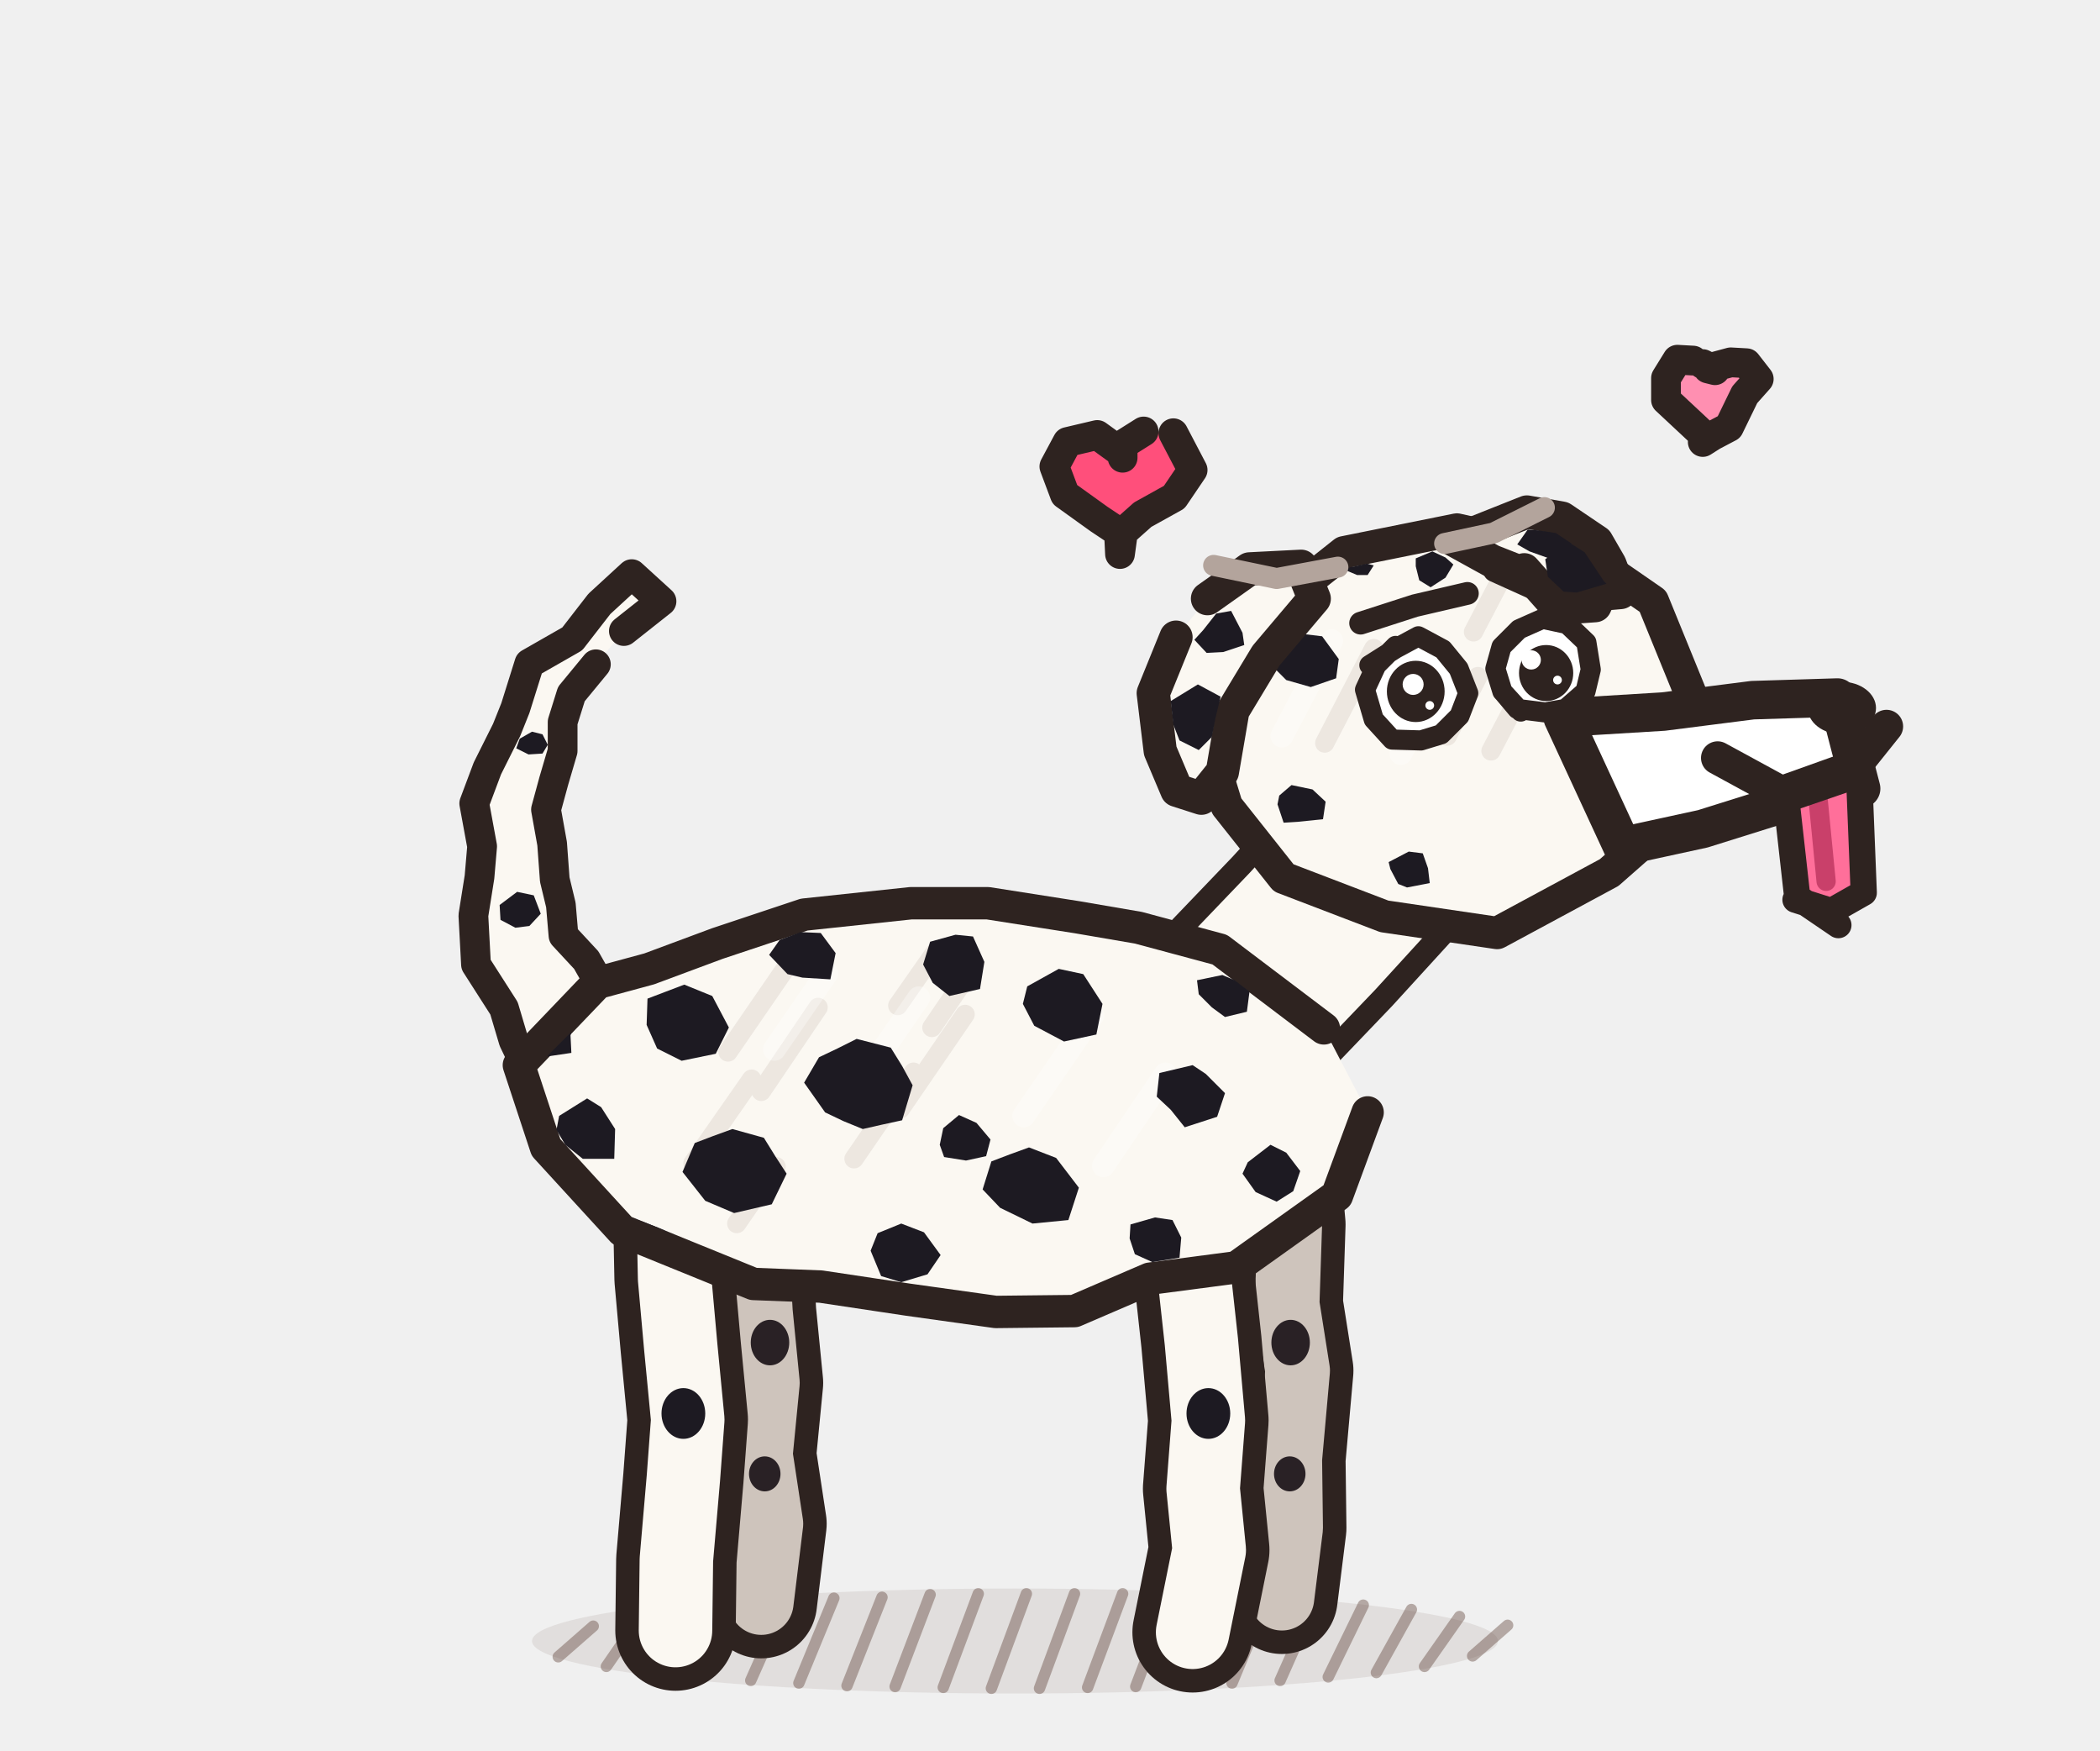
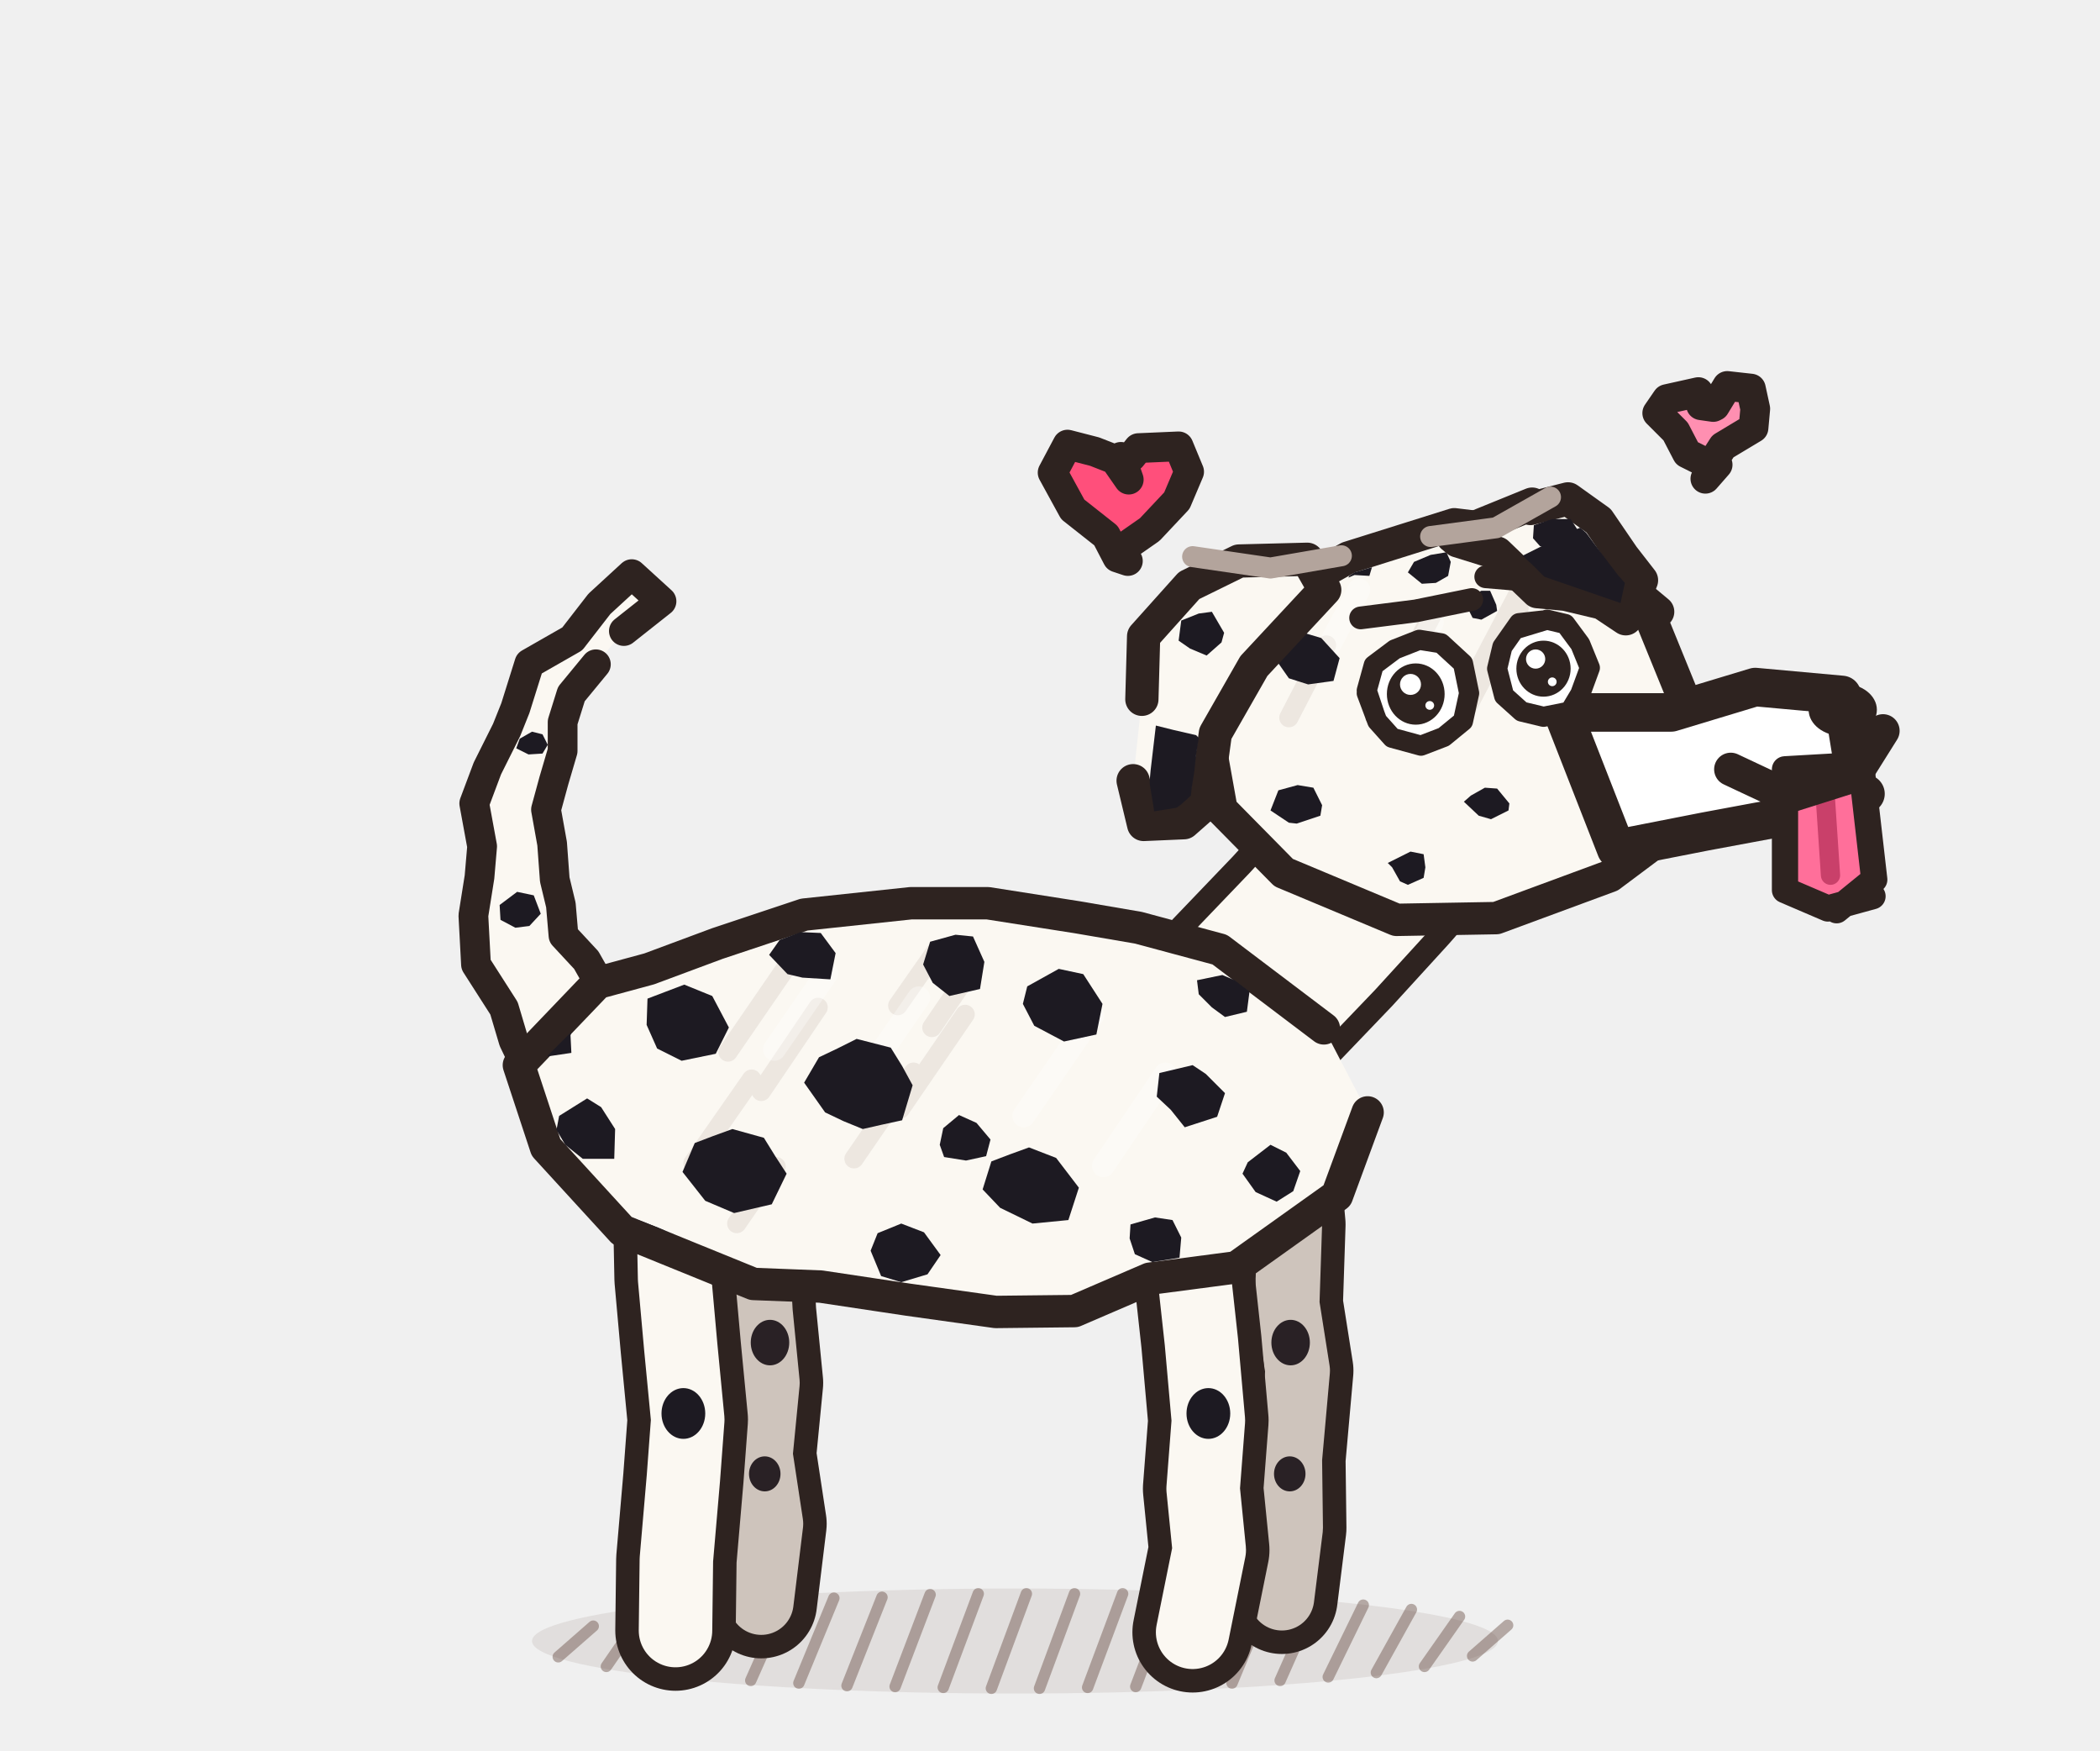
<svg xmlns="http://www.w3.org/2000/svg" width="240" height="200" class="pa-dog pa-pose-happy" viewBox="0 0 240 200" role="img" aria-label="Sprinkles the Dalmatian, happy">
  <g>
    <ellipse cx="116" cy="187.5" rx="55.2" ry="6" fill="#5B3D32" opacity="0.1" />
    <path d="M63.8 189.3l4 -3.5M69.3 190.4l4 -5.8M74.8 191.1l4 -7.2M80.3 191.6l4 -8.2M85.8 192l4 -9M91.3 192.3l4 -9.7M96.8 192.6l4 -10.1M102.3 192.7l4 -10.5M107.8 192.8l4 -10.7M113.3 192.9l4 -10.8M118.8 192.9l4 -10.8M124.3 192.8l4 -10.7M129.8 192.7l4 -10.5M135.3 192.6l4 -10.1M140.8 192.3l4 -9.6M146.3 192l4 -9M151.8 191.6l4 -8.2M157.3 191.1l4 -7.2M162.8 190.4l4 -5.7M168.3 189.2l4 -3.5" stroke="#5B3D32" stroke-width="1.3" stroke-linecap="round" opacity="0.4" fill="none" />
    <g class="pa-d-f0">
      <path d="M71.3 72.1L75.6 68.7L72.2 65.6L68.5 69L65.4 73L60.5 75.8L58.9 80.9L57.9 83.4L55.7 87.8L54.2 91.8L55.1 96.7L54.8 100.2L54.1 104.6L54.4 110.2L57.6 115.2L58.7 118.9L60.9 123.5L71.9 117.5L69.1 113.4L67 109.7L64.4 106.9L64.1 103.4L63.4 100.5L63.1 96.4L62.4 92.5L63.3 89.2L64.3 85.8L64.3 82.5L65.3 79.3L68.1 75.9Z" fill="#FBF8F2" />
      <path d="M71.3 72.1L75.6 68.7L72.2 65.6L68.5 69L65.4 73L60.5 75.8L58.9 80.9L57.9 83.4L55.7 87.8L54.2 91.8L55.1 96.7L54.8 100.2L54.1 104.6L54.4 110.2L57.6 115.2L58.7 118.9L60.9 123.5L71.9 117.5L69.1 113.4L67 109.7L64.4 106.9L64.1 103.4L63.4 100.5L63.1 96.4L62.4 92.5L63.3 89.2L64.3 85.8L64.3 82.5L65.3 79.3L68.1 75.9" fill="none" stroke="#2E2320" stroke-width="3.4" stroke-linecap="round" stroke-linejoin="round" />
      <path d="M61.8 104.4L60.5 105.8L58.9 106L57.2 105.1L57.1 103.4L59.1 101.9L61 102.3Z" fill="#1D1A22" />
      <path d="M62.6 85.1L62 86.1L60.4 86.2L59 85.5L59.4 84.4L60.8 83.6L62 83.9Z" fill="#1D1A22" />
      <g class="pa-d-leg pa-d-leg-FH">
        <path d="M87.1 132L86.4 140.8L86.9 149.9L87.7 158L86.9 166.2L88.1 174.1L87 183.1" fill="none" stroke="#2E2320" stroke-width="12.757" stroke-linecap="round" stroke-linejoin="round" />
        <path d="M87.1 132L86.4 140.8L86.9 149.9L87.7 158L86.9 166.2L88.1 174.1L87 183.1" fill="none" stroke="#cec4bc" stroke-width="7.392" stroke-linecap="round" stroke-linejoin="round" />
        <ellipse cx="88" cy="153.4" rx="2.2" ry="2.6" fill="#292125" />
        <ellipse cx="87.4" cy="168.4" rx="1.8" ry="2" fill="#292125" />
      </g>
      <g class="pa-d-leg pa-d-leg-FF">
        <path d="M146.7 132.2L147.4 139.9L147.1 149L148.3 156.6L147.4 166.7L147.5 174.6L146.5 182.6" fill="none" stroke="#2E2320" stroke-width="12.757" stroke-linecap="round" stroke-linejoin="round" />
        <path d="M146.7 132.2L147.4 139.9L147.1 149L148.3 156.6L147.4 166.7L147.5 174.6L146.5 182.6" fill="none" stroke="#cec4bc" stroke-width="7.392" stroke-linecap="round" stroke-linejoin="round" />
        <ellipse cx="147.5" cy="153.4" rx="2.2" ry="2.6" fill="#292125" />
        <ellipse cx="147.4" cy="168.4" rx="1.8" ry="2" fill="#292125" />
      </g>
      <g class="pa-d-leg pa-d-leg-NH">
        <path d="M76.9 136.2L77.1 146.1L77.8 153.9L78.6 162.2L78.1 168.9L77.3 178.2L77.2 186.3" fill="none" stroke="#2E2320" stroke-width="13.765" stroke-linecap="round" stroke-linejoin="round" />
        <path d="M76.9 136.2L77.1 146.1L77.8 153.9L78.6 162.2L78.1 168.9L77.3 178.2L77.2 186.3" fill="none" stroke="#FBF8F2" stroke-width="8.4" stroke-linecap="round" stroke-linejoin="round" />
        <ellipse cx="78.1" cy="161.5" rx="2.5" ry="2.9" fill="#1D1A22" />
      </g>
      <g class="pa-d-leg pa-d-leg-NF">
        <path d="M137.7 136.2L136.5 146L137.3 153.3L138.1 162.3L137.5 170.1L138.2 177.1L136.3 186.5" fill="none" stroke="#2E2320" stroke-width="13.765" stroke-linecap="round" stroke-linejoin="round" />
        <path d="M137.7 136.2L136.5 146L137.3 153.3L138.1 162.3L137.5 170.1L138.2 177.1L136.3 186.5" fill="none" stroke="#FBF8F2" stroke-width="8.4" stroke-linecap="round" stroke-linejoin="round" />
        <ellipse cx="138.1" cy="161.5" rx="2.5" ry="2.9" fill="#1D1A22" />
      </g>
      <path d="M138.3 119L143.1 113.6L150 106.4L156.3 99.5L161.9 93.1" fill="none" stroke="#2E2320" stroke-width="24.965" stroke-linecap="round" stroke-linejoin="round" />
      <path d="M138.3 119L143.1 113.6L150 106.4L156.3 99.5L161.9 93.1" fill="none" stroke="#FBF8F2" stroke-width="19.6" stroke-linecap="round" stroke-linejoin="round" />
      <path d="M156.3 127.1L152.8 136.6L141.3 144.8L131.4 146.1L122.8 149.8L113.8 149.9L103.8 148.5L93.8 147L86.1 146.7L71.1 140.6L62.4 131.1L59.3 121.7L68.3 112.3L74.2 110.7L82 107.8L91.9 104.5L104.1 103.2L112.9 103.2L123.1 104.8L130.1 106L139.4 108.5L151.3 117.5Z" fill="#FBF8F2" />
      <path d="M156.3 127.1L152.8 136.6L141.3 144.8L131.4 146.1L122.8 149.8L113.8 149.9L103.8 148.5L93.8 147L86.1 146.7L71.1 140.6L62.4 131.1L59.3 121.7L68.3 112.3L74.2 110.7L82 107.8L91.9 104.5L104.1 103.2L112.9 103.2L123.1 104.8L130.1 106L139.4 108.5L151.3 117.5" fill="none" stroke="#2E2320" stroke-width="3.7" stroke-linecap="round" stroke-linejoin="round" />
      <path d="M93.5 115.1L87 124.7M106.5 117.4L111.2 110.5M79.2 132.9L85.9 123.3M84.2 139.8L88.7 133.3M97.6 132.4L104.4 122.5M102.6 114.9L106.8 108.9M83.2 120.2L89.8 110.6M102.9 126.7L110.3 115.9" stroke="#d8cfc8" stroke-width="2.2" stroke-linecap="round" opacity=".42" />
      <path d="M133.2 122.7L126.1 133.2M94.5 111.2L88.5 119.9M117 127.5L124.9 116M97.5 124.9L105 114" stroke="#fff" stroke-width="2.6" stroke-linecap="round" opacity=".32" />
      <path d="M83.3 117.4L81.8 120.4L77.9 121.2L75.1 119.8L73.9 117.1L74 114.1L76.1 113.3L78.2 112.5L81.4 113.8Z" fill="#1D1A22" />
      <path d="M104.3 124L103.1 128L100.8 128.5L98.6 129L96.4 128.1L94.3 127.1L91.9 123.7L93.6 120.8L95.7 119.8L97.9 118.7L101.8 119.7L103.1 121.8Z" fill="#1D1A22" />
      <path d="M126 114.7L125.3 118.2L121.6 119L118.2 117.2L116.9 114.7L117.4 112.7L121 110.7L123.8 111.3Z" fill="#1D1A22" />
      <path d="M89.9 134.1L88.2 137.6L83.9 138.6L80.6 137.2L78 133.9L79.4 130.6L81.5 129.8L83.7 129L87.3 130L88.6 132.1Z" fill="#1D1A22" />
      <path d="M123.3 135.7L122.1 139.4L118 139.8L114.3 138L112.3 135.9L113.3 132.7L115.4 131.9L117.6 131.1L120.7 132.3Z" fill="#1D1A22" />
      <path d="M140 124.9L139.1 127.6L135.4 128.8L133.8 126.8L132.2 125.3L132.5 122.6L136.3 121.7L137.8 122.7Z" fill="#1D1A22" />
      <path d="M70.3 129L70.2 132.4L66.6 132.4L64.6 130.8L63.6 129.1L63.9 127.5L67.1 125.5L68.7 126.5Z" fill="#1D1A22" />
      <path d="M112.5 109.9L112 113L108.5 113.8L106.6 112.3L105.5 110.2L106.3 107.6L109.2 106.8L111.2 107Z" fill="#1D1A22" />
      <path d="M95.5 108.9L94.9 111.9L91.7 111.7L90 111.3L87.9 109.1L89.1 107.4L91.5 106.5L93.8 106.6Z" fill="#1D1A22" />
      <path d="M135 141.4L134.8 143.7L131.7 144.2L129.7 143.3L129.1 141.5L129.2 139.9L132 139.1L134 139.4Z" fill="#1D1A22" />
      <path d="M107.5 143.4L106 145.6L103 146.5L100.7 145.8L99.5 142.9L100.3 140.9L103 139.8L105.6 140.8Z" fill="#1D1A22" />
      <path d="M148.6 133.8L147.8 136.1L145.9 137.3L143.5 136.2L142 134.1L142.6 132.8L145.2 130.8L147 131.7Z" fill="#1D1A22" />
      <path d="M77.2 141.1L76.9 141L75.3 140.3L73.5 139.6L72.1 139.1L72.1 139.1L73.4 139.6L75.1 140.3Z" fill="#1D1A22" />
      <path d="M142.8 113.3L142.5 115.6L140 116.2L138.5 115.1L137 113.6L136.8 112L139.7 111.4L141.1 112Z" fill="#1D1A22" />
      <path d="M113.2 130.2L112.7 132.1L110.4 132.6L107.9 132.2L107.4 130.8L107.8 128.9L109.6 127.4L111.6 128.3Z" fill="#1D1A22" />
      <path d="M65.2 118.3L65.3 120.3L62.6 120.7L62.6 120.6L62.7 120.5L63.5 119.7L64.7 118.5L65.3 117.9Z" fill="#1D1A22" />
-       <path d="M179.5 62.2L188.9 68.7L194.2 81.7L193.8 91L183.9 99.7L171.1 106.6L158.2 104.7L146.7 100.3L140.2 92.1L136.8 81L142 72.3L153.6 63.1L166.5 60.5Z" fill="#FBF8F2" />
-       <path d="M179.5 62.2L188.9 68.7L194.2 81.7L193.8 91L183.9 99.7L171.1 106.6L158.2 104.7L146.7 100.3L140.2 92.1L136.8 81L142 72.3L153.6 63.1L166.5 60.5L178.1 63.1" fill="none" stroke="#2E2320" stroke-width="3.7" stroke-linecap="round" stroke-linejoin="round" />
-       <path d="M177.4 72.4L170.4 85.8M165.4 84.1L168.9 77.3M151.4 84.9L157 74.1M168.4 72.2L171.9 65.5" stroke="#d8cfc8" stroke-width="2.2" stroke-linecap="round" opacity=".42" />
-       <path d="M152.2 73.2L146.5 84.1M160.1 86.1L164.6 77.5" stroke="#fff" stroke-width="2.6" stroke-linecap="round" opacity=".32" />
-       <path d="M153 75.3L152.7 77.5L149.8 78.5L147 77.7L145.5 76.2L145.5 73.4L148.6 72.4L151.1 72.7Z" fill="#1D1A22" />
-       <path d="M151.5 91.6L151.2 93.6L148.3 93.9L146.7 94L146 91.9L146.2 90.9L147.6 89.7L150 90.2Z" fill="#1D1A22" />
-       <path d="M166.1 64.5L165.2 66L163.5 67.1L162.2 66.3L161.8 64.7L161.8 63.8L163.7 63L165.2 63.7Z" fill="#1D1A22" />
-       <path d="M163.2 99.2L163.4 100.9L160.8 101.4L159.8 101L158.9 99.3L158.7 98.5L161 97.3L162.6 97.5Z" fill="#1D1A22" />
-       <path d="M183.9 67.4L184.5 67.8L182.6 68.2L181.6 68.3L180.8 67.4L180.6 65.6L182.3 66.3L183.1 66.8Z" fill="#1D1A22" />
-       <path d="M157 64.6L156.3 65.7L155.1 65.7L153.9 65.2L153.8 65.2L154.3 64.8L154.9 64.7L156.2 64.4Z" fill="#1D1A22" />
-       <path d="M202.9 92.1L194.6 94.7L185.4 96.7L178.6 82L190.1 81.3L200.3 80L210 79.7L212.7 90.1Z" fill="#FFFFFF" />
-       <path d="M202.9 92.1L194.6 94.7L185.4 96.7L178.6 82L190.1 81.3L200.3 80L210 79.7L212.7 90.1" fill="none" stroke="#2E2320" stroke-width="4.4" stroke-linecap="round" stroke-linejoin="round" />
-       <path d="M156.5 76L159.5 74.1L162.1 72.7L164.9 74.2L166.7 76.4L167.8 79.2L166.8 81.8L164.7 83.9L162.4 84.6L159.1 84.5L157 82.2L156 78.8Z" fill="#FFFFFF" />
-       <path d="M156.5 76L159.5 74.1L162.1 72.7L164.9 74.2L166.7 76.4L167.8 79.2L166.8 81.8L164.7 83.9L162.4 84.6L159.1 84.5L157 82.2L156 78.8L157.3 76L159.5 73.8" fill="none" stroke="#2E2320" stroke-width="2.3" stroke-linecap="round" stroke-linejoin="round" />
-       <ellipse cx="161.8" cy="79" rx="3.3" ry="3.5" fill="#2E2320" />
-       <ellipse cx="161.5" cy="78.2" rx="1.2" ry="1.2" fill="#FFFFFF" />
+       <path d="M178.5 62.8L188.5 70.2L192.9 81L193.9 92.7L184 100.1L171 104.9L159.6 105.1L146.7 99.7L139.6 92.5L137.5 80.8L141.5 70.8L154.1 63.7L166.2 59.9Z" fill="#FBF8F2" />
+       <path d="M178.5 62.8L188.5 70.2L192.9 81L193.9 92.7L184 100.1L171 104.9L159.6 105.1L146.7 99.7L139.6 92.5L137.5 80.8L141.5 70.8L154.1 63.7L166.2 59.9L179.4 61.5L189.5 69.9" fill="none" stroke="#2E2320" stroke-width="3.7" stroke-linecap="round" stroke-linejoin="round" />
+       <path d="M147.3 82L151.6 73.7M159.4 78.4L163.9 69.8M173.6 69.5L166.8 82.5M167.5 79.3L173.8 67.3" stroke="#d8cfc8" stroke-width="2.2" stroke-linecap="round" opacity=".42" />
+       <path d="M151.9 73.8L155.3 67.4M163.7 71.1L158.8 80.5" stroke="#fff" stroke-width="2.6" stroke-linecap="round" opacity=".32" />
+       <path d="M153.1 75.2L152.4 77.8L149.5 78.2L147.3 77.5L145.9 75.5L145.6 73.6L149 72.3L151 72.9Z" fill="#1D1A22" />
+       <path d="M151.1 92L150.9 93.2L148.2 94.1L147.3 94L145.2 92.6L146.1 90.3L148.3 89.7L150.1 90Z" fill="#1D1A22" />
+       <path d="M165.8 64.2L165.5 65.8L164.1 66.6L162.5 66.7L160.9 65.4L161.6 64.2L163.5 63.4L165.3 63.1Z" fill="#1D1A22" />
+       <path d="M172.5 91.8L172.4 92.6L170.4 93.6L169 93.2L167.3 91.6L168.1 90.9L169.7 90L171.1 90.1Z" fill="#1D1A22" />
+       <path d="M162.9 99.1L162.7 100.3L160.9 101.1L160 100.7L159.1 99.1L158.6 98.6L161.2 97.3L162.7 97.6Z" fill="#1D1A22" />
+       <path d="M183.2 68.5L183.7 68.9L182.5 68.3L181.2 68.5L181.1 67.2L180.5 66.5L180.9 66.8L182 67.6Z" fill="#1D1A22" />
+       <path d="M156.8 64.8L156.5 65.8L154.8 65.7L154.1 66L154.2 65.8L154.8 65.4L155.5 65.2L156.8 64.8Z" fill="#1D1A22" />
+       <path d="M171 69.1L171.1 69.8L169.3 70.8L168.3 70.6L167.4 68.8L167.7 68.3L169.3 67.5L170.3 67.5Z" fill="#1D1A22" />
+       <path d="M213.2 90.7L203.5 93.4L194.9 95L184.7 97L178.6 81.4L191 81.4L200.6 78.5L210.5 79.4Z" fill="#FFFFFF" />
+       <path d="M213.2 90.7L203.5 93.4L194.9 95L184.7 97L178.6 81.4L191 81.4L200.6 78.5L210.5 79.4L212.4 91.1" fill="none" stroke="#2E2320" stroke-width="4.4" stroke-linecap="round" stroke-linejoin="round" />
+       <path d="M157.2 81.9L156.2 78.9L157 76L159.4 74.2L162.2 73.1L164.7 73.5L167.2 75.8L167.9 79.2L167.2 82.4L165 84.2L162.4 85.2L159.1 84.3Z" fill="#FFFFFF" />
+       <path d="M157.2 81.9L156.2 78.9L157 76L159.4 74.2L162.2 73.1L164.7 73.5L167.2 75.8L167.9 79.2L167.2 82.4L165 84.2L162.4 85.2L159.1 84.3L157.4 82.4L156.2 79.2" fill="none" stroke="#2E2320" stroke-width="2.3" stroke-linecap="round" stroke-linejoin="round" />
+       <ellipse cx="161.8" cy="79.3" rx="3.3" ry="3.5" fill="#2E2320" />
+       <ellipse cx="161.2" cy="78.2" rx="1.2" ry="1.2" fill="#FFFFFF" />
      <ellipse cx="163.4" cy="80.6" rx="0.5" ry="0.5" fill="#FFFFFF" />
-       <path d="M155.5 71.2L161.7 69.2L167.7 67.8" fill="none" stroke="#2E2320" stroke-width="2.6" stroke-linecap="round" stroke-linejoin="round" />
-       <path d="M173.8 81.3L171.7 79L170.9 76.4L171.6 73.9L173.6 71.9L176.3 70.7L179.1 71.3L181.3 73.4L181.8 76.5L181.2 79L178.9 81L176.6 81.4Z" fill="#FFFFFF" />
-       <path d="M173.8 81.3L171.7 79L170.9 76.4L171.6 73.9L173.6 71.9L176.3 70.7L179.1 71.3L181.3 73.4L181.8 76.5L181.2 79L178.9 81L176.6 81.4L173.4 81L171.8 79.1" fill="none" stroke="#2E2320" stroke-width="2.3" stroke-linecap="round" stroke-linejoin="round" />
-       <ellipse cx="176.7" cy="76.9" rx="3.1" ry="3.2" fill="#2E2320" />
-       <ellipse cx="175" cy="75.4" rx="1.1" ry="1.1" fill="#FFFFFF" />
-       <ellipse cx="178" cy="77.7" rx="0.5" ry="0.5" fill="#FFFFFF" />
-       <path d="M170.8 65.2L177 68L182.3 68.4" fill="none" stroke="#2E2320" stroke-width="2.6" stroke-linecap="round" stroke-linejoin="round" />
-       <ellipse cx="210.5" cy="80.9" rx="3.9" ry="3" fill="#2E2320" />
-       <path d="M210.1 105.7L205.4 102.5L204 90L212.4 87L213 102Z" fill="#FF6F9A" />
-       <path d="M210.1 105.7L205.4 102.5L204 90L212.4 87L213 102L209.3 104.1L205.2 102.8" fill="none" stroke="#2E2320" stroke-width="3" stroke-linecap="round" stroke-linejoin="round" />
-       <path d="M207.7 90.5L208.7 100.7" fill="none" stroke="#C9406A" stroke-width="2.2" stroke-linecap="round" stroke-linejoin="round" />
-       <path d="M196.3 86.6L204.2 90.9L211.2 88.5L215.6 83" fill="none" stroke="#2E2320" stroke-width="3.8" stroke-linecap="round" stroke-linejoin="round" />
-       <path d="M134.4 72.8L131.8 79.2L132.6 85.8L134.5 90.3L137.3 91.2L139.7 88.2L140.9 81.2L144.7 74.9L150.2 68.4L148.7 64.7L142.8 65L138 68.4Z" fill="#FBF8F2" />
-       <path d="M134.4 72.8L131.8 79.2L132.6 85.8L134.5 90.3L137.3 91.2L139.7 88.2L140.9 81.2L144.7 74.9L150.2 68.4L148.7 64.7L142.8 65L138 68.4" fill="none" stroke="#2E2320" stroke-width="3.8" stroke-linecap="round" stroke-linejoin="round" />
-       <path d="M138.9 82.1L138.5 84.2L137 85.7L134.8 84.6L134.1 82.8L133.8 80.1L136.9 78.2L139.5 79.6Z" fill="#1D1A22" />
-       <path d="M142 72.3L142.2 73.7L139.8 74.5L137.9 74.6L136.5 73.1L137.5 72L139 70.1L140.7 69.8Z" fill="#1D1A22" />
-       <path d="M152.9 64.8L145.9 66.1L138.7 64.6" fill="none" stroke="#b3a49c" stroke-width="2.4" stroke-linecap="round" stroke-linejoin="round" />
-       <path d="M173.8 65.4L170.5 64.1L165.6 61.4L166.7 61.6L174.5 58.5L178.5 59.2L182.5 61.9L184 64.5L185.2 67.7L182.9 67.9L182.3 69.2L178.1 69.5Z" fill="#FBF8F2" />
-       <path d="M173.8 65.4L170.5 64.1L165.6 61.4L166.7 61.6L174.5 58.5L178.5 59.2L182.5 61.9L184 64.5L185.2 67.7L182.9 67.9L182.3 69.2L178.1 69.5L174.2 65.1" fill="none" stroke="#2E2320" stroke-width="3.8" stroke-linecap="round" stroke-linejoin="round" />
-       <path d="M183.3 66.4L183.6 66.7L180.2 67.7L178.7 67.6L176.9 65.9L176.6 63.9L179.2 61.9L181.1 63.1Z" fill="#1D1A22" />
-       <path d="M179.6 62.1L179.2 63.4L177.6 64L174.8 63L173.4 62.2L174.6 60.5L175.8 60.6L177.8 60.9Z" fill="#1D1A22" />
-       <path d="M165.1 62.1L170.7 60.9L176.5 58" fill="none" stroke="#b3a49c" stroke-width="2.4" stroke-linecap="round" stroke-linejoin="round" />
-       <path d="M134.1 49.5L136.3 53.7L134.2 56.8L130.6 58.8L127.9 61.2L128 63.3L128.3 61.1L125.6 59.3L121.7 56.5L120.5 53.3L122 50.5L125.4 49.7L128.3 51.8L128.3 52.3L128 51L130.7 49.3Z" fill="#FF4F7B" />
-       <path d="M134.1 49.5L136.3 53.7L134.2 56.8L130.6 58.8L127.9 61.2L128 63.3L128.3 61.1L125.6 59.3L121.7 56.5L120.5 53.3L122 50.5L125.4 49.7L128.3 51.8L128.3 52.3L128 51L130.7 49.3" fill="none" stroke="#2E2320" stroke-width="3.4" stroke-linecap="round" stroke-linejoin="round" />
-       <path d="M194.6 41.6L196 42.3L195.2 42.1L197.8 41.4L199.6 41.5L201 43.3L199.4 45.1L197.6 48.8L195.7 49.8L194.6 50.5L195 50L193.4 48.5L190.4 45.7L190.4 43.2L191.7 41.1L193.5 41.2Z" fill="#FF8FB1" />
-       <path d="M194.6 41.6L196 42.3L195.2 42.1L197.8 41.4L199.6 41.5L201 43.3L199.4 45.1L197.6 48.8L195.7 49.8L194.6 50.5L195 50L193.4 48.5L190.4 45.7L190.4 43.2L191.7 41.1L193.5 41.2" fill="none" stroke="#2E2320" stroke-width="3.4" stroke-linecap="round" stroke-linejoin="round" />
+       <path d="M155.5 70.6L161.8 69.8L168.2 68.5" fill="none" stroke="#2E2320" stroke-width="2.6" stroke-linecap="round" stroke-linejoin="round" />
+       <path d="M173.5 71.8L176.8 70.8L178.9 71.3L180.6 73.6L181.7 76.3L180.6 79.3L179.4 81.3L176.4 81.9L173.9 81.3L171.9 79.5L171.1 76.4L171.7 73.9Z" fill="#FFFFFF" />
+       <path d="M173.5 71.8L176.8 70.8L178.9 71.3L180.6 73.6L181.7 76.3L180.6 79.3L179.4 81.3L176.4 81.9L173.9 81.3L171.9 79.5L171.1 76.4L171.7 73.9L173.6 71.2L176.3 70.9" fill="none" stroke="#2E2320" stroke-width="2.3" stroke-linecap="round" stroke-linejoin="round" />
+       <ellipse cx="176.4" cy="76.4" rx="3.1" ry="3.2" fill="#2E2320" />
+       <ellipse cx="175.5" cy="75.3" rx="1.1" ry="1.1" fill="#FFFFFF" />
+       <ellipse cx="177.4" cy="77.9" rx="0.5" ry="0.5" fill="#FFFFFF" />
+       <path d="M169.8 65.9L175.7 66.4L182.1 67.9" fill="none" stroke="#2E2320" stroke-width="2.6" stroke-linecap="round" stroke-linejoin="round" />
+       <ellipse cx="210.6" cy="81.1" rx="3.9" ry="3" fill="#2E2320" />
+       <path d="M214 102.4L208.9 103.8L204 101.7L204 87.9L212.7 87.4Z" fill="#FF6F9A" />
+       <path d="M214 102.4L208.9 103.8L204 101.7L204 87.9L212.7 87.4L214.2 100.5L209.9 104" fill="none" stroke="#2E2320" stroke-width="3" stroke-linecap="round" stroke-linejoin="round" />
+       <path d="M208.5 89.5L209.2 100" fill="none" stroke="#C9406A" stroke-width="2.2" stroke-linecap="round" stroke-linejoin="round" />
+       <path d="M197.8 87.9L204.4 91L212 88.6L215.2 83.5" fill="none" stroke="#2E2320" stroke-width="3.8" stroke-linecap="round" stroke-linejoin="round" />
+       <path d="M129.5 89.2L130.7 94.2L135.3 94L137.8 91.8L138.9 83.8L143.3 76.1L151.4 67.4L149.4 63.9L141.6 64.1L135.9 66.9L130.7 72.7L130.5 79.9Z" fill="#FBF8F2" />
+       <path d="M129.5 89.2L130.7 94.2L135.3 94L137.8 91.8L138.9 83.8L143.3 76.1L151.4 67.4L149.4 63.9L141.6 64.1L135.9 66.9L130.7 72.7L130.5 79.9" fill="none" stroke="#2E2320" stroke-width="3.8" stroke-linecap="round" stroke-linejoin="round" />
+       <path d="M136.1 90.9L136.1 90.9L136.1 90.9L135 91.9L134.6 92.2L134.6 92.2L134.4 92.3L131.9 92.7L131.9 92.7L131.9 92.7L131.9 92.7L131.9 92.7L131.9 92.7L131.9 92.7L131.8 92L131.4 89.6L131.4 89.1L131.5 88L131.7 86.3L131.9 84.6L132.1 82.9L134.1 83.4L136.7 84L137 84.3L136.7 86.2L136.5 88.1L136.2 90Z" fill="#1D1A22" />
+       <path d="M139.9 72.3L139.6 73.4L137.9 74.9L136 74.1L134.7 73.2L135 70.9L137 70.1L138.5 69.9Z" fill="#1D1A22" />
+       <path d="M153.3 63.5L145.2 64.9L136.3 63.6" fill="none" stroke="#b3a49c" stroke-width="2.4" stroke-linecap="round" stroke-linejoin="round" />
+       <path d="M174.9 58.1L179.2 57L182.7 59.5L185.5 63.6L187.6 66.3L185.8 70.7L183.1 68.9L178.9 67.9L175.7 67.6L171.1 63.2L166.6 61.8L166 61.3Z" fill="#FBF8F2" />
+       <path d="M174.9 58.1L179.2 57L182.7 59.5L185.5 63.6L187.6 66.3L185.8 70.7L183.1 68.9L178.9 67.9L175.7 67.6L171.1 63.2L166.6 61.8L166 61.3L175.1 57.6" fill="none" stroke="#2E2320" stroke-width="3.8" stroke-linecap="round" stroke-linejoin="round" />
+       <path d="M185.7 66.6L185.2 68.9L185.2 68.9L185.2 68.9L185.2 68.9L185.2 68.9L185.2 68.9L185.2 68.9L185.2 68.9L185.2 68.9L185.2 68.9L176.5 65.9L176.5 65.9L176.5 65.9L176.2 65.6L175.1 64.5L174 63.5L176.2 62.4L178.7 61L180.6 60.3L181.3 60.9L182.4 62.4L184.9 65.7L185.7 66.6L185.7 66.6Z" fill="#1D1A22" />
+       <path d="M180.4 60.7L180.7 62.2L177.8 62.8L176 62.4L175.2 61.5L175.3 60L177.4 59.3L179.5 59.3Z" fill="#1D1A22" />
+       <path d="M163.5 61.3L171 60.3L177.2 56.8" fill="none" stroke="#b3a49c" stroke-width="2.4" stroke-linecap="round" stroke-linejoin="round" />
+       <path d="M129.3 52.2L130.1 51.2L134.7 51L135.9 53.9L134.5 57.2L131.4 60.5L128.1 62.8L128.9 64.1L127.7 63.7L126.4 61.2L122.6 58.2L120.3 54L122 50.8L125.1 51.6L127.4 52.5L129 54.8Z" fill="#FF4F7B" />
+       <path d="M129.3 52.2L130.1 51.2L134.7 51L135.9 53.9L134.5 57.2L131.4 60.5L128.1 62.8L128.9 64.1L127.7 63.7L126.4 61.2L122.6 58.2L120.3 54L122 50.8L125.1 51.6L127.4 52.5L129 54.8L128.1 52.2" fill="none" stroke="#2E2320" stroke-width="3.4" stroke-linecap="round" stroke-linejoin="round" />
+       <path d="M196.3 53.1L194.9 54.7L195.8 53.3L192.8 51.8L191.5 49.3L189.4 47.2L190.5 45.6L194.1 44.8L194.4 46.3L195.8 46.5L196 46.4L197.4 44.1L200.1 44.4L200.6 46.7L200.4 48.9L196.9 51Z" fill="#FF8FB1" />
+       <path d="M196.3 53.1L194.9 54.7L195.8 53.3L192.8 51.8L191.5 49.3L189.4 47.2L190.5 45.6L194.1 44.8L194.4 46.3L195.8 46.5L196 46.4L197.4 44.1L200.1 44.4L200.6 46.7L200.4 48.9L196.9 51L195.1 53.8" fill="none" stroke="#2E2320" stroke-width="3.4" stroke-linecap="round" stroke-linejoin="round" />
    </g>
  </g>
</svg>
